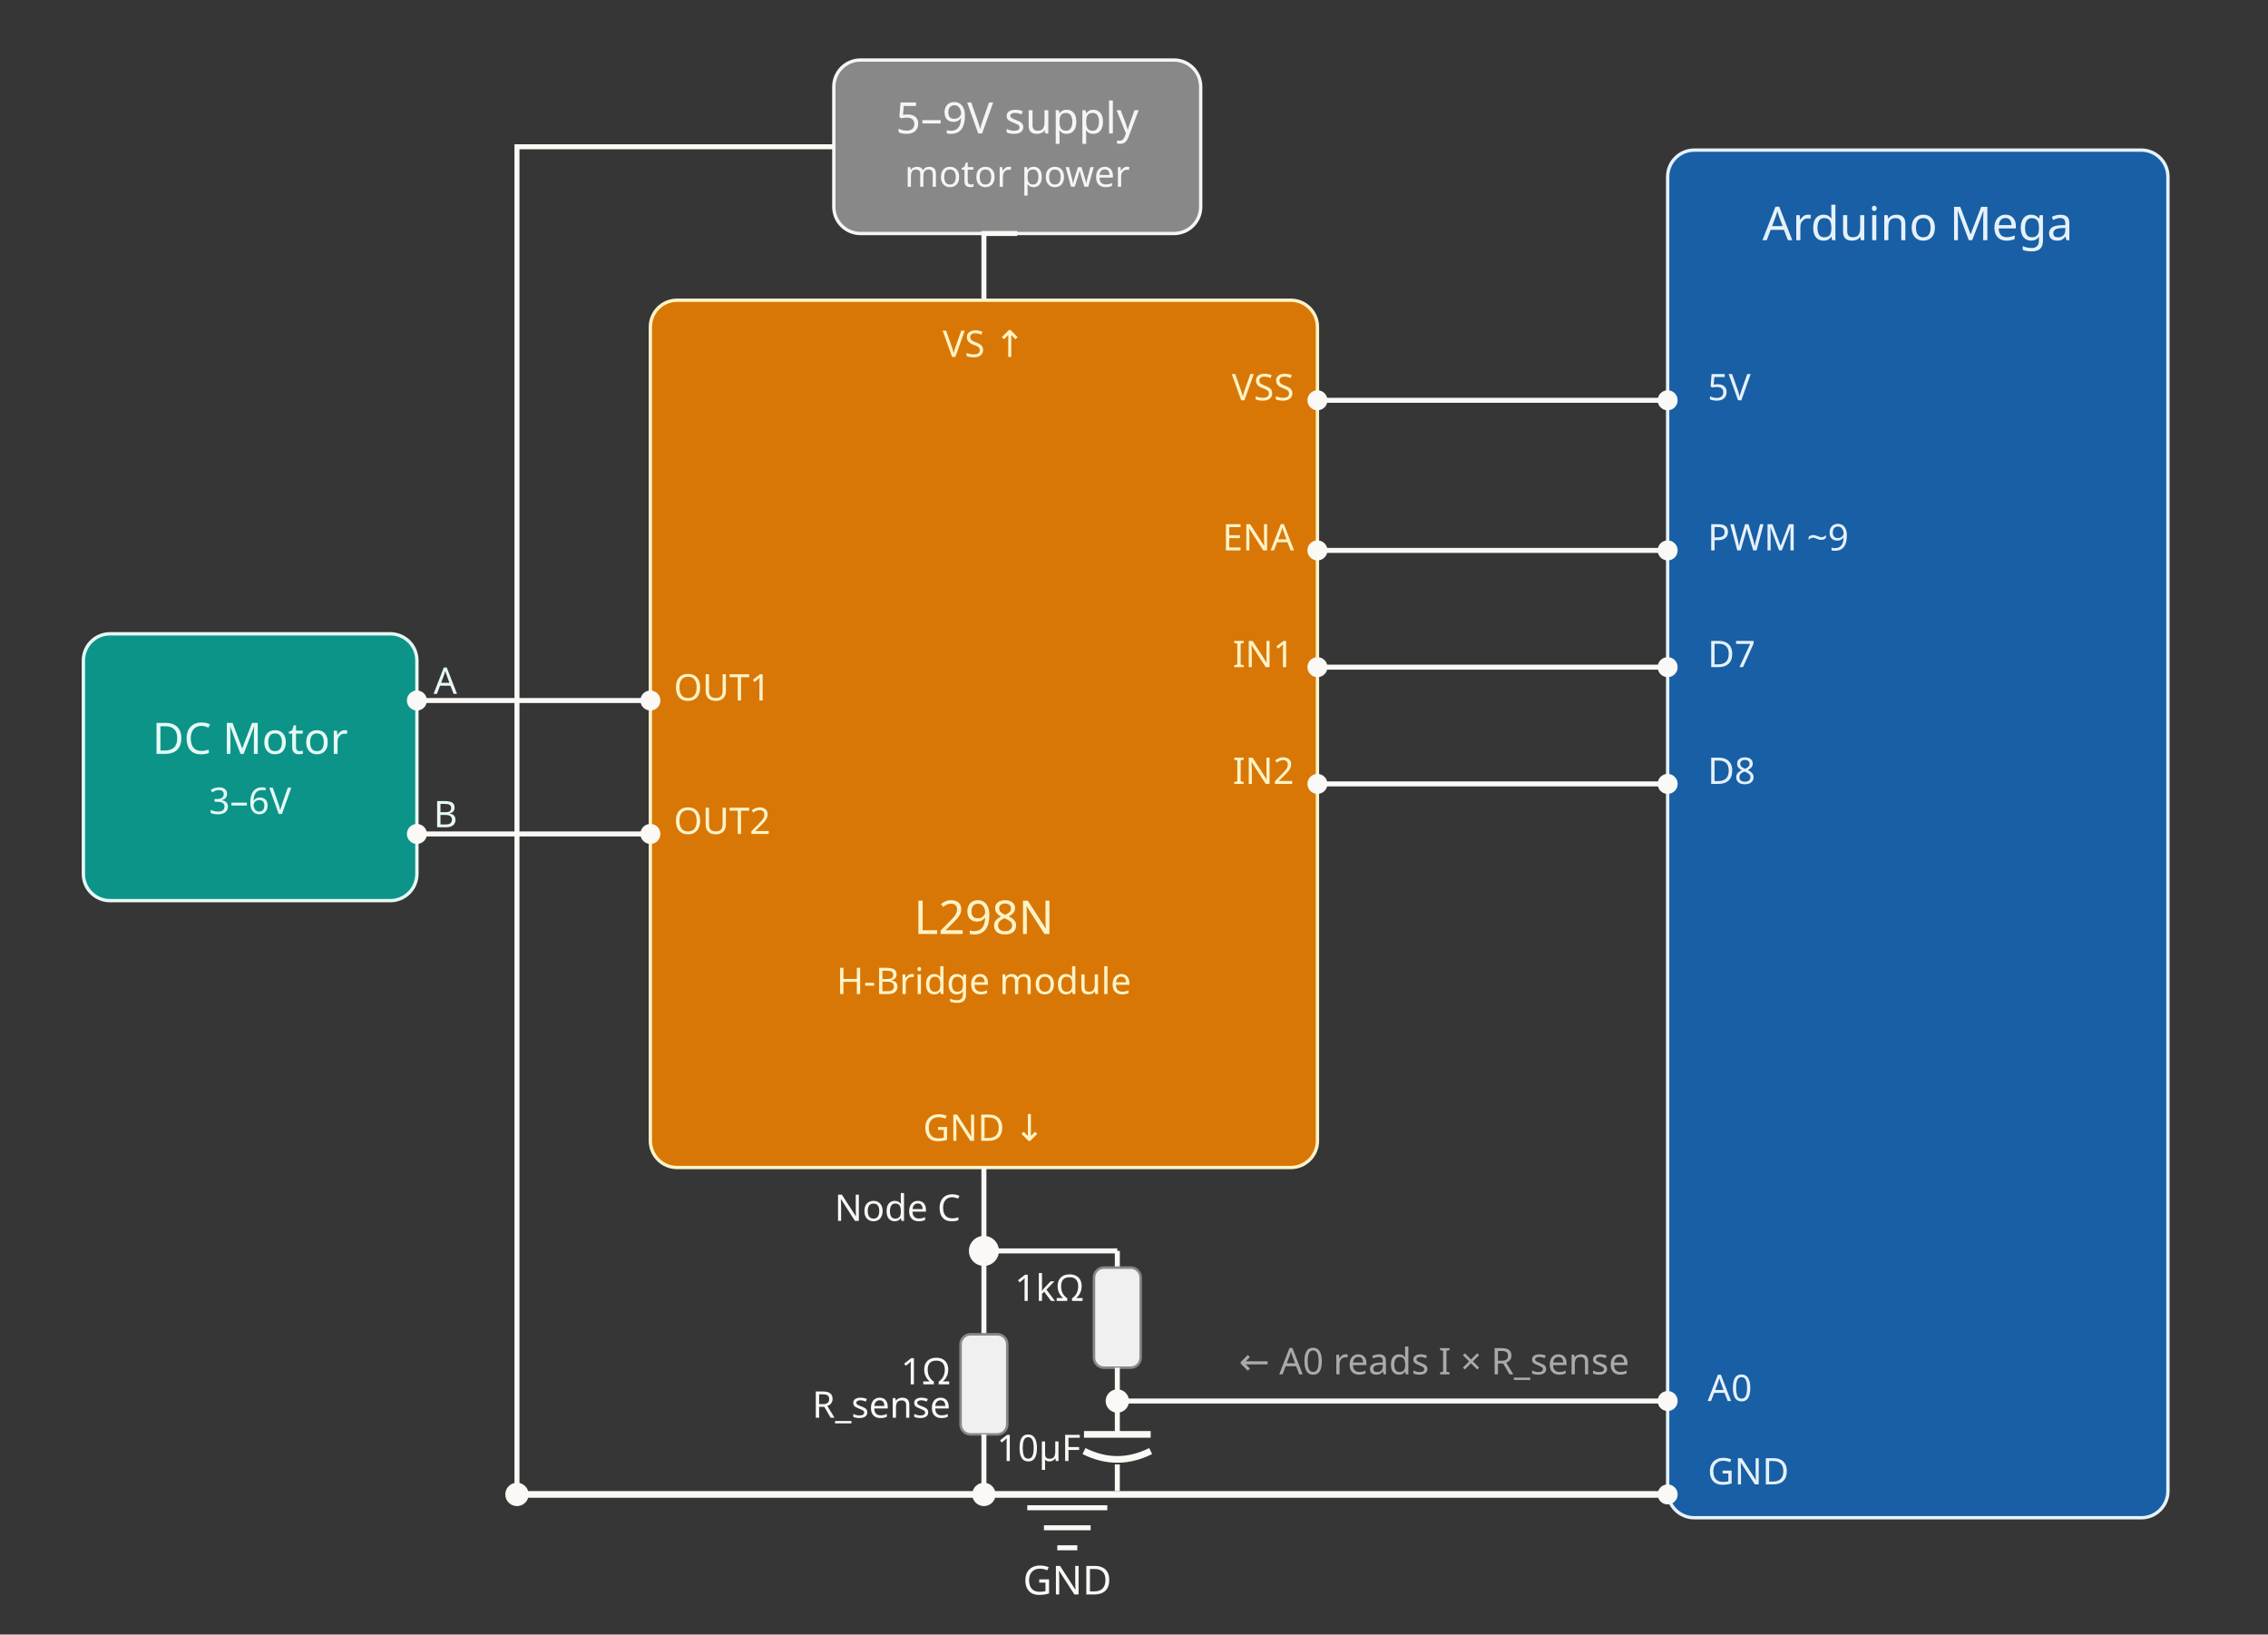
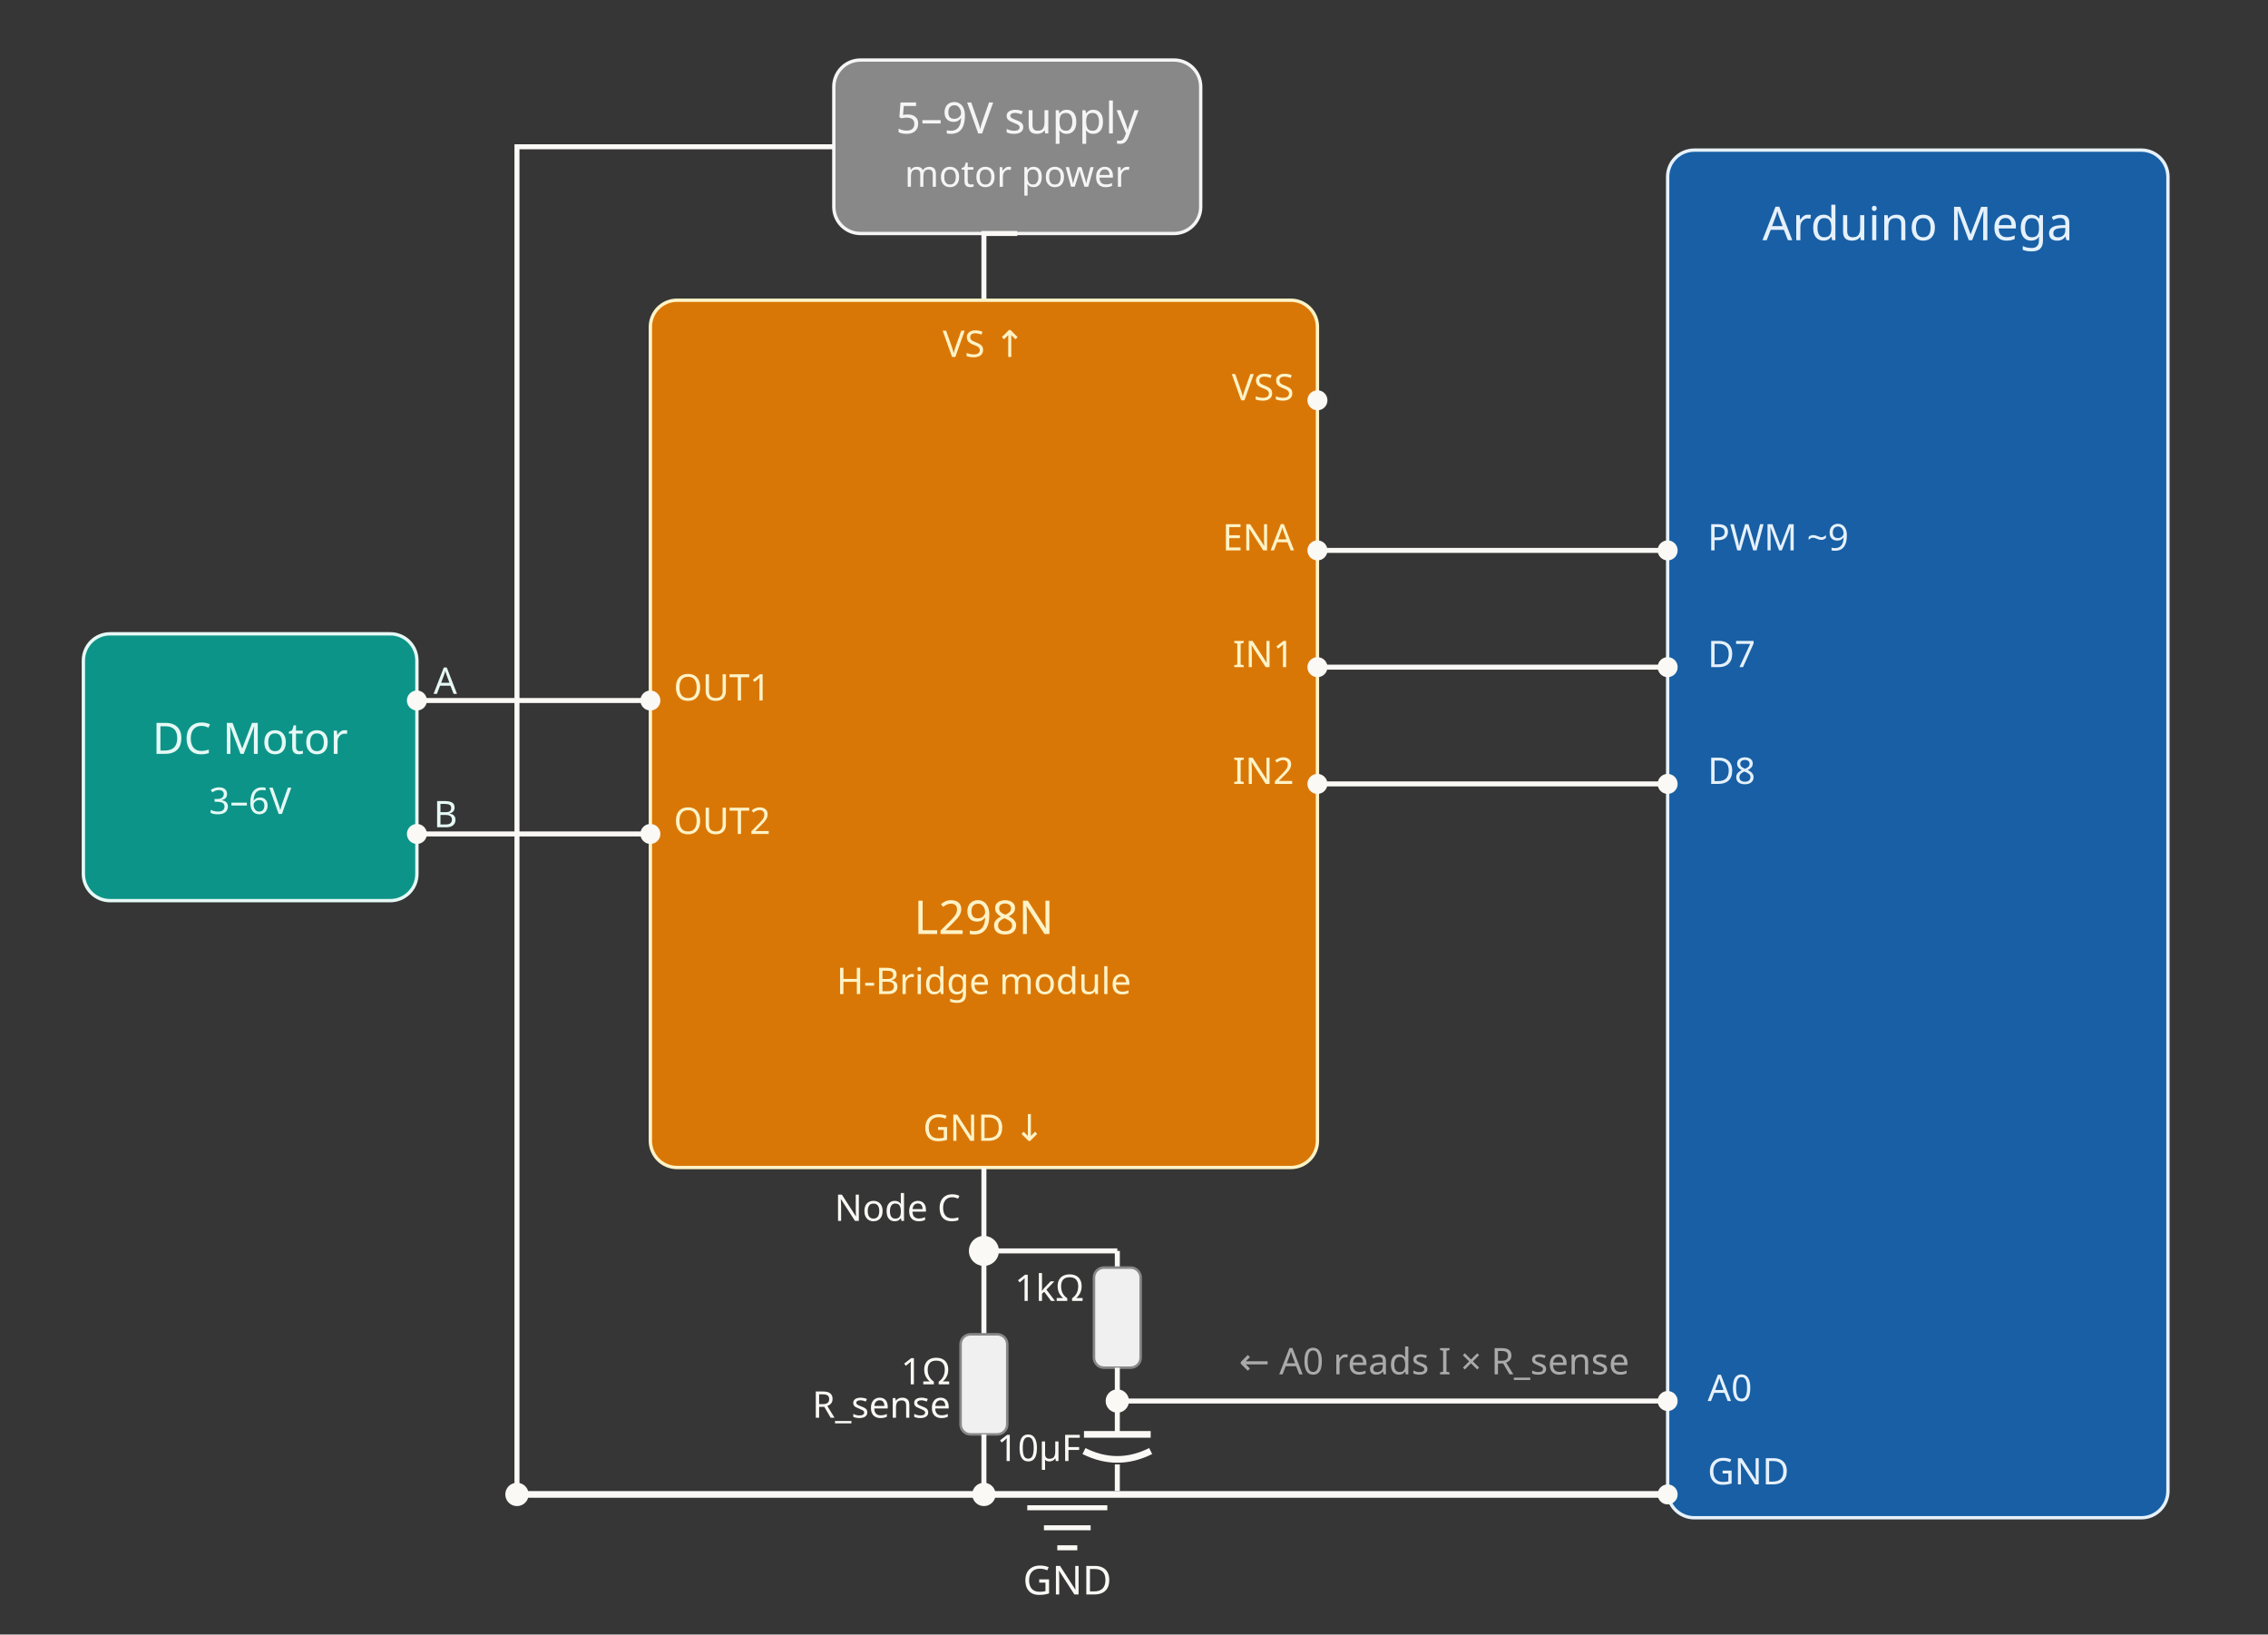
<svg xmlns="http://www.w3.org/2000/svg" width="680" viewBox="0 0 680 490" role="img">
  <rect width="680" height="490" fill="#ffffff" />
  <rect width="100%" height="100%" style="fill:rgb(54, 54, 54)" />
  <line x1="155" y1="448" x2="515" y2="448" stroke="rgb(250, 249, 245)" stroke-width="2" />
  <line x1="308" y1="452" x2="332" y2="452" stroke="rgb(250, 249, 245)" stroke-width="1.5" />
  <line x1="313" y1="458" x2="327" y2="458" stroke="rgb(250, 249, 245)" stroke-width="1.5" />
  <line x1="317" y1="464" x2="323" y2="464" stroke="rgb(250, 249, 245)" stroke-width="1.5" />
  <text font-family="sans-serif" font-size="12" fill="rgb(250, 249, 245)" text-anchor="middle" x="320" y="478">GND</text>
  <circle cx="155" cy="448" r="3.5" fill="rgb(250, 249, 245)" />
  <circle cx="295" cy="448" r="3.5" fill="rgb(250, 249, 245)" />
  <rect x="250" y="18" width="110" height="52" rx="8" fill="#888888" stroke="#f5f5f5" stroke-width="1" />
  <text font-family="sans-serif" font-size="13" font-weight="500" fill="#f5f5f5" text-anchor="middle" x="305" y="40">5–9V supply</text>
  <text font-family="sans-serif" font-size="11" fill="#f5f5f5" text-anchor="middle" x="305" y="56">motor power</text>
  <path d="M305 70 L295 70 L295 90" fill="none" stroke="rgb(250, 249, 245)" stroke-width="1.5" />
  <path d="M250 44 L155 44 L155 448" fill="none" stroke="rgb(250, 249, 245)" stroke-width="1.5" />
  <rect x="195" y="90" width="200" height="260" rx="8" fill="#d97706" stroke="#fef3c7" stroke-width="1" />
  <text font-family="sans-serif" font-size="14" font-weight="500" fill="#fef3c7" text-anchor="middle" x="295" y="280">L298N</text>
  <text font-family="sans-serif" font-size="11" fill="#fef3c7" text-anchor="middle" x="295" y="298">H-Bridge module</text>
  <text font-family="sans-serif" font-size="11" fill="#fef3c7" text-anchor="middle" x="295" y="107">VS ↑</text>
  <text font-family="sans-serif" font-size="11" fill="#fef3c7" text-anchor="middle" x="295" y="342">GND ↓</text>
  <text font-family="sans-serif" font-size="11" fill="#fef3c7" text-anchor="end" x="388" y="120">VSS</text>
  <text font-family="sans-serif" font-size="11" fill="#fef3c7" text-anchor="end" x="388" y="165">ENA</text>
  <text font-family="sans-serif" font-size="11" fill="#fef3c7" text-anchor="end" x="388" y="200">IN1</text>
  <text font-family="sans-serif" font-size="11" fill="#fef3c7" text-anchor="end" x="388" y="235">IN2</text>
  <text font-family="sans-serif" font-size="11" fill="#fef3c7" text-anchor="start" x="202" y="210">OUT1</text>
  <text font-family="sans-serif" font-size="11" fill="#fef3c7" text-anchor="start" x="202" y="250">OUT2</text>
  <circle cx="395" cy="120" r="3" fill="rgb(250, 249, 245)" />
  <circle cx="395" cy="165" r="3" fill="rgb(250, 249, 245)" />
  <circle cx="395" cy="200" r="3" fill="rgb(250, 249, 245)" />
  <circle cx="395" cy="235" r="3" fill="rgb(250, 249, 245)" />
  <circle cx="195" cy="210" r="3" fill="rgb(250, 249, 245)" />
  <circle cx="195" cy="250" r="3" fill="rgb(250, 249, 245)" />
  <rect x="25" y="190" width="100" height="80" rx="8" fill="#0d9488" stroke="#e6f9f5" stroke-width="1" />
  <text font-family="sans-serif" font-size="13" font-weight="500" fill="#e6f9f5" text-anchor="middle" x="75" y="226">DC Motor</text>
  <text font-family="sans-serif" font-size="11" fill="#e6f9f5" text-anchor="middle" x="75" y="244">3–6V</text>
  <circle cx="125" cy="210" r="3" fill="rgb(250, 249, 245)" />
  <circle cx="125" cy="250" r="3" fill="rgb(250, 249, 245)" />
  <text font-family="sans-serif" font-size="11" fill="#e6f9f5" x="130" y="208">A</text>
  <text font-family="sans-serif" font-size="11" fill="#e6f9f5" x="130" y="248">B</text>
  <rect x="500" y="45" width="150" height="410" rx="8" fill="#185fa5" stroke="#e6f1fb" stroke-width="1" />
  <text font-family="sans-serif" font-size="14" font-weight="500" fill="#e6f1fb" text-anchor="middle" x="575" y="72">Arduino Mega</text>
-   <text font-family="sans-serif" font-size="11" fill="#e6f1fb" x="512" y="120">5V</text>
  <text font-family="sans-serif" font-size="11" fill="#e6f1fb" x="512" y="165">PWM ~9</text>
  <text font-family="sans-serif" font-size="11" fill="#e6f1fb" x="512" y="200">D7</text>
  <text font-family="sans-serif" font-size="11" fill="#e6f1fb" x="512" y="235">D8</text>
  <text font-family="sans-serif" font-size="11" fill="#e6f1fb" x="512" y="420">A0</text>
  <text font-family="sans-serif" font-size="11" fill="#e6f1fb" x="512" y="445">GND</text>
-   <circle cx="500" cy="120" r="3" fill="rgb(250, 249, 245)" />
  <circle cx="500" cy="165" r="3" fill="rgb(250, 249, 245)" />
  <circle cx="500" cy="200" r="3" fill="rgb(250, 249, 245)" />
  <circle cx="500" cy="235" r="3" fill="rgb(250, 249, 245)" />
  <circle cx="500" cy="420" r="3" fill="rgb(250, 249, 245)" />
  <circle cx="500" cy="448" r="3" fill="rgb(250, 249, 245)" />
-   <line x1="498" y1="120" x2="397" y2="120" stroke="rgb(250, 249, 245)" stroke-width="1.5" />
  <line x1="498" y1="165" x2="397" y2="165" stroke="rgb(250, 249, 245)" stroke-width="1.5" />
  <line x1="498" y1="200" x2="397" y2="200" stroke="rgb(250, 249, 245)" stroke-width="1.5" />
  <line x1="498" y1="235" x2="397" y2="235" stroke="rgb(250, 249, 245)" stroke-width="1.5" />
  <line x1="193" y1="210" x2="127" y2="210" stroke="rgb(250, 249, 245)" stroke-width="1.5" />
  <line x1="193" y1="250" x2="127" y2="250" stroke="rgb(250, 249, 245)" stroke-width="1.5" />
  <line x1="295" y1="350" x2="295" y2="375" stroke="rgb(250, 249, 245)" stroke-width="1.5" />
  <line x1="295" y1="375" x2="295" y2="400" stroke="rgb(250, 249, 245)" stroke-width="1.5" />
  <rect x="288" y="400" width="14" height="30" rx="3" fill="#f0f0f0" stroke="#888888" stroke-width="0.75" />
  <text font-family="sans-serif" font-size="11" fill="rgb(250, 249, 245)" text-anchor="end" x="285" y="415">1Ω</text>
  <text font-family="sans-serif" font-size="11" fill="rgb(250, 249, 245)" text-anchor="end" x="285" y="425">R_sense</text>
  <line x1="295" y1="375" x2="335" y2="375" stroke="rgb(250, 249, 245)" stroke-width="1.5" />
  <line x1="335" y1="375" x2="335" y2="380" stroke="rgb(250, 249, 245)" stroke-width="1.5" />
  <rect x="328" y="380" width="14" height="30" rx="3" fill="#f0f0f0" stroke="#888888" stroke-width="0.75" />
  <line x1="335" y1="410" x2="335" y2="430" stroke="rgb(250, 249, 245)" stroke-width="1.5" />
  <text font-family="sans-serif" font-size="11" fill="rgb(250, 249, 245)" text-anchor="end" x="325" y="390">1kΩ</text>
  <line x1="325" y1="430" x2="345" y2="430" stroke="rgb(250, 249, 245)" stroke-width="2" />
  <path d="M325 435 Q335 440 345 435" fill="none" stroke="rgb(250, 249, 245)" stroke-width="2" />
  <line x1="335" y1="439" x2="335" y2="447" stroke="rgb(250, 249, 245)" stroke-width="1.5" />
  <text font-family="sans-serif" font-size="11" fill="rgb(250, 249, 245)" text-anchor="end" x="324" y="438">10µF</text>
  <line x1="295" y1="430" x2="295" y2="448" stroke="rgb(250, 249, 245)" stroke-width="1.5" />
  <circle cx="335" cy="420" r="3.5" fill="rgb(250, 249, 245)" />
  <line x1="498" y1="420" x2="335" y2="420" stroke="rgb(250, 249, 245)" stroke-width="1.5" />
  <circle cx="295" cy="375" r="4.5" fill="rgb(250, 249, 245)" />
  <text font-family="sans-serif" font-size="11" fill="rgb(250, 249, 245)" text-anchor="end" x="288" y="366">Node C</text>
  <text font-family="sans-serif" font-size="11" fill="#aaaaaa" text-anchor="middle" x="430" y="412">← A0 reads I × R_sense</text>
</svg>
